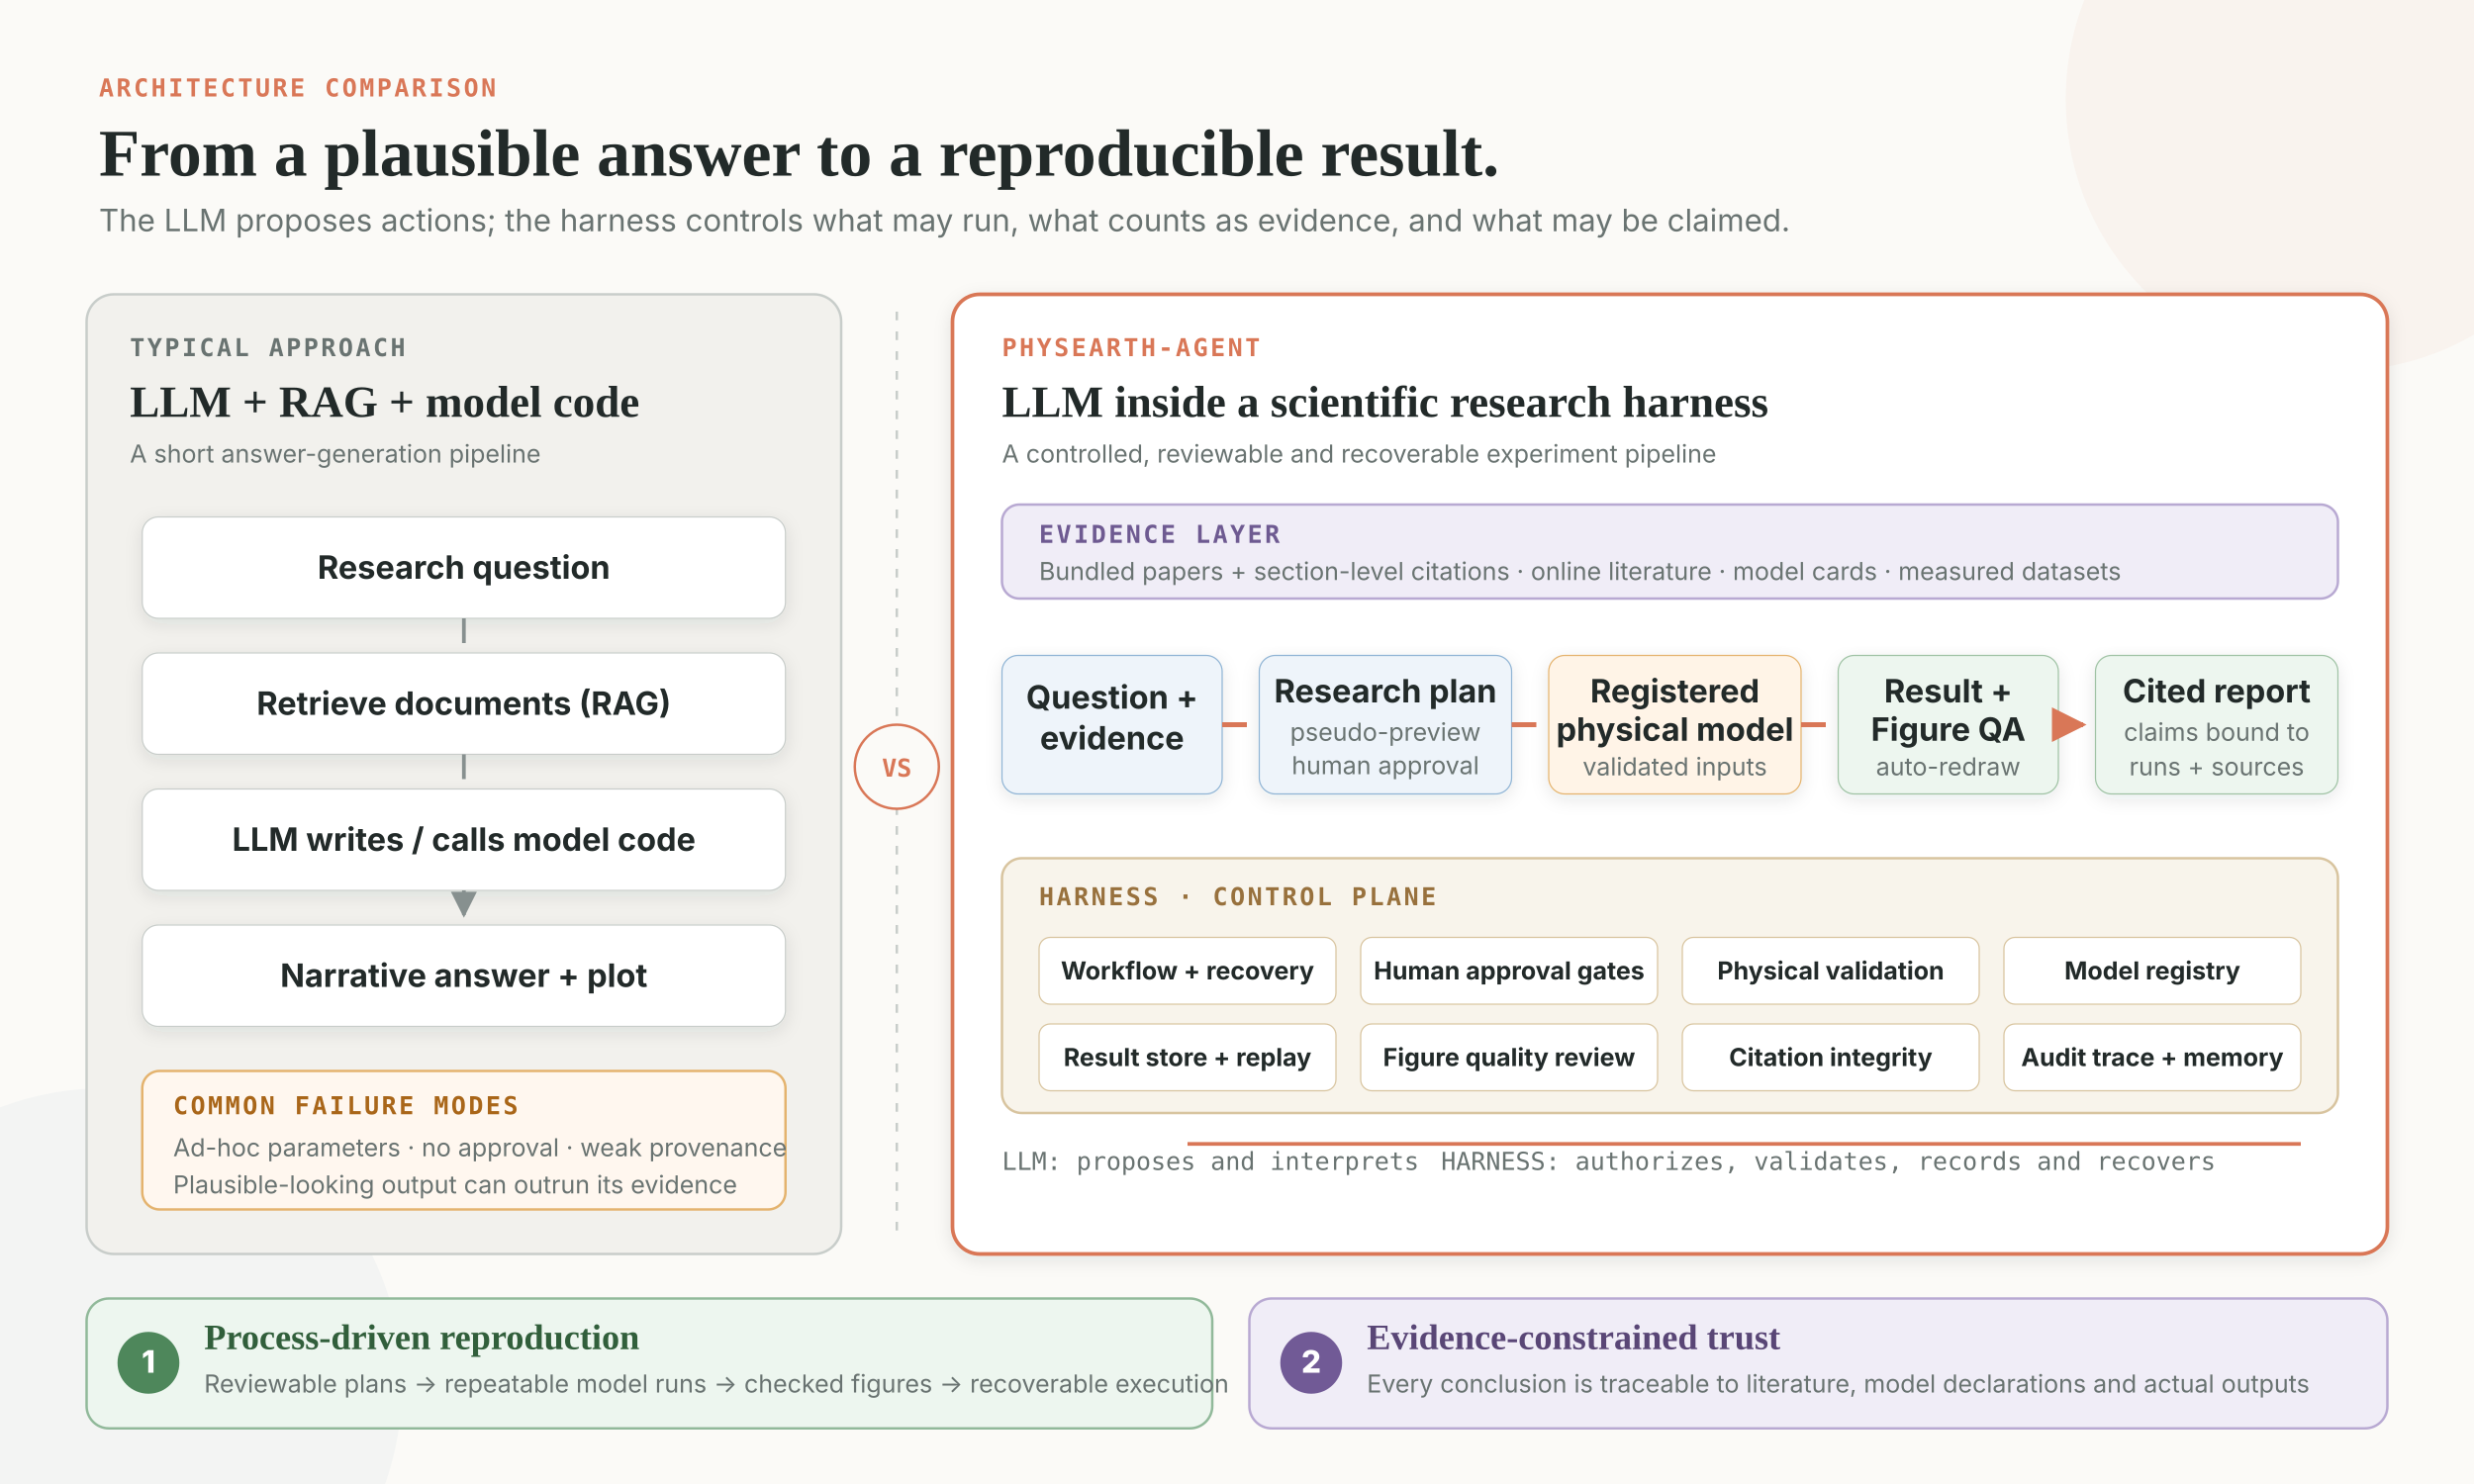
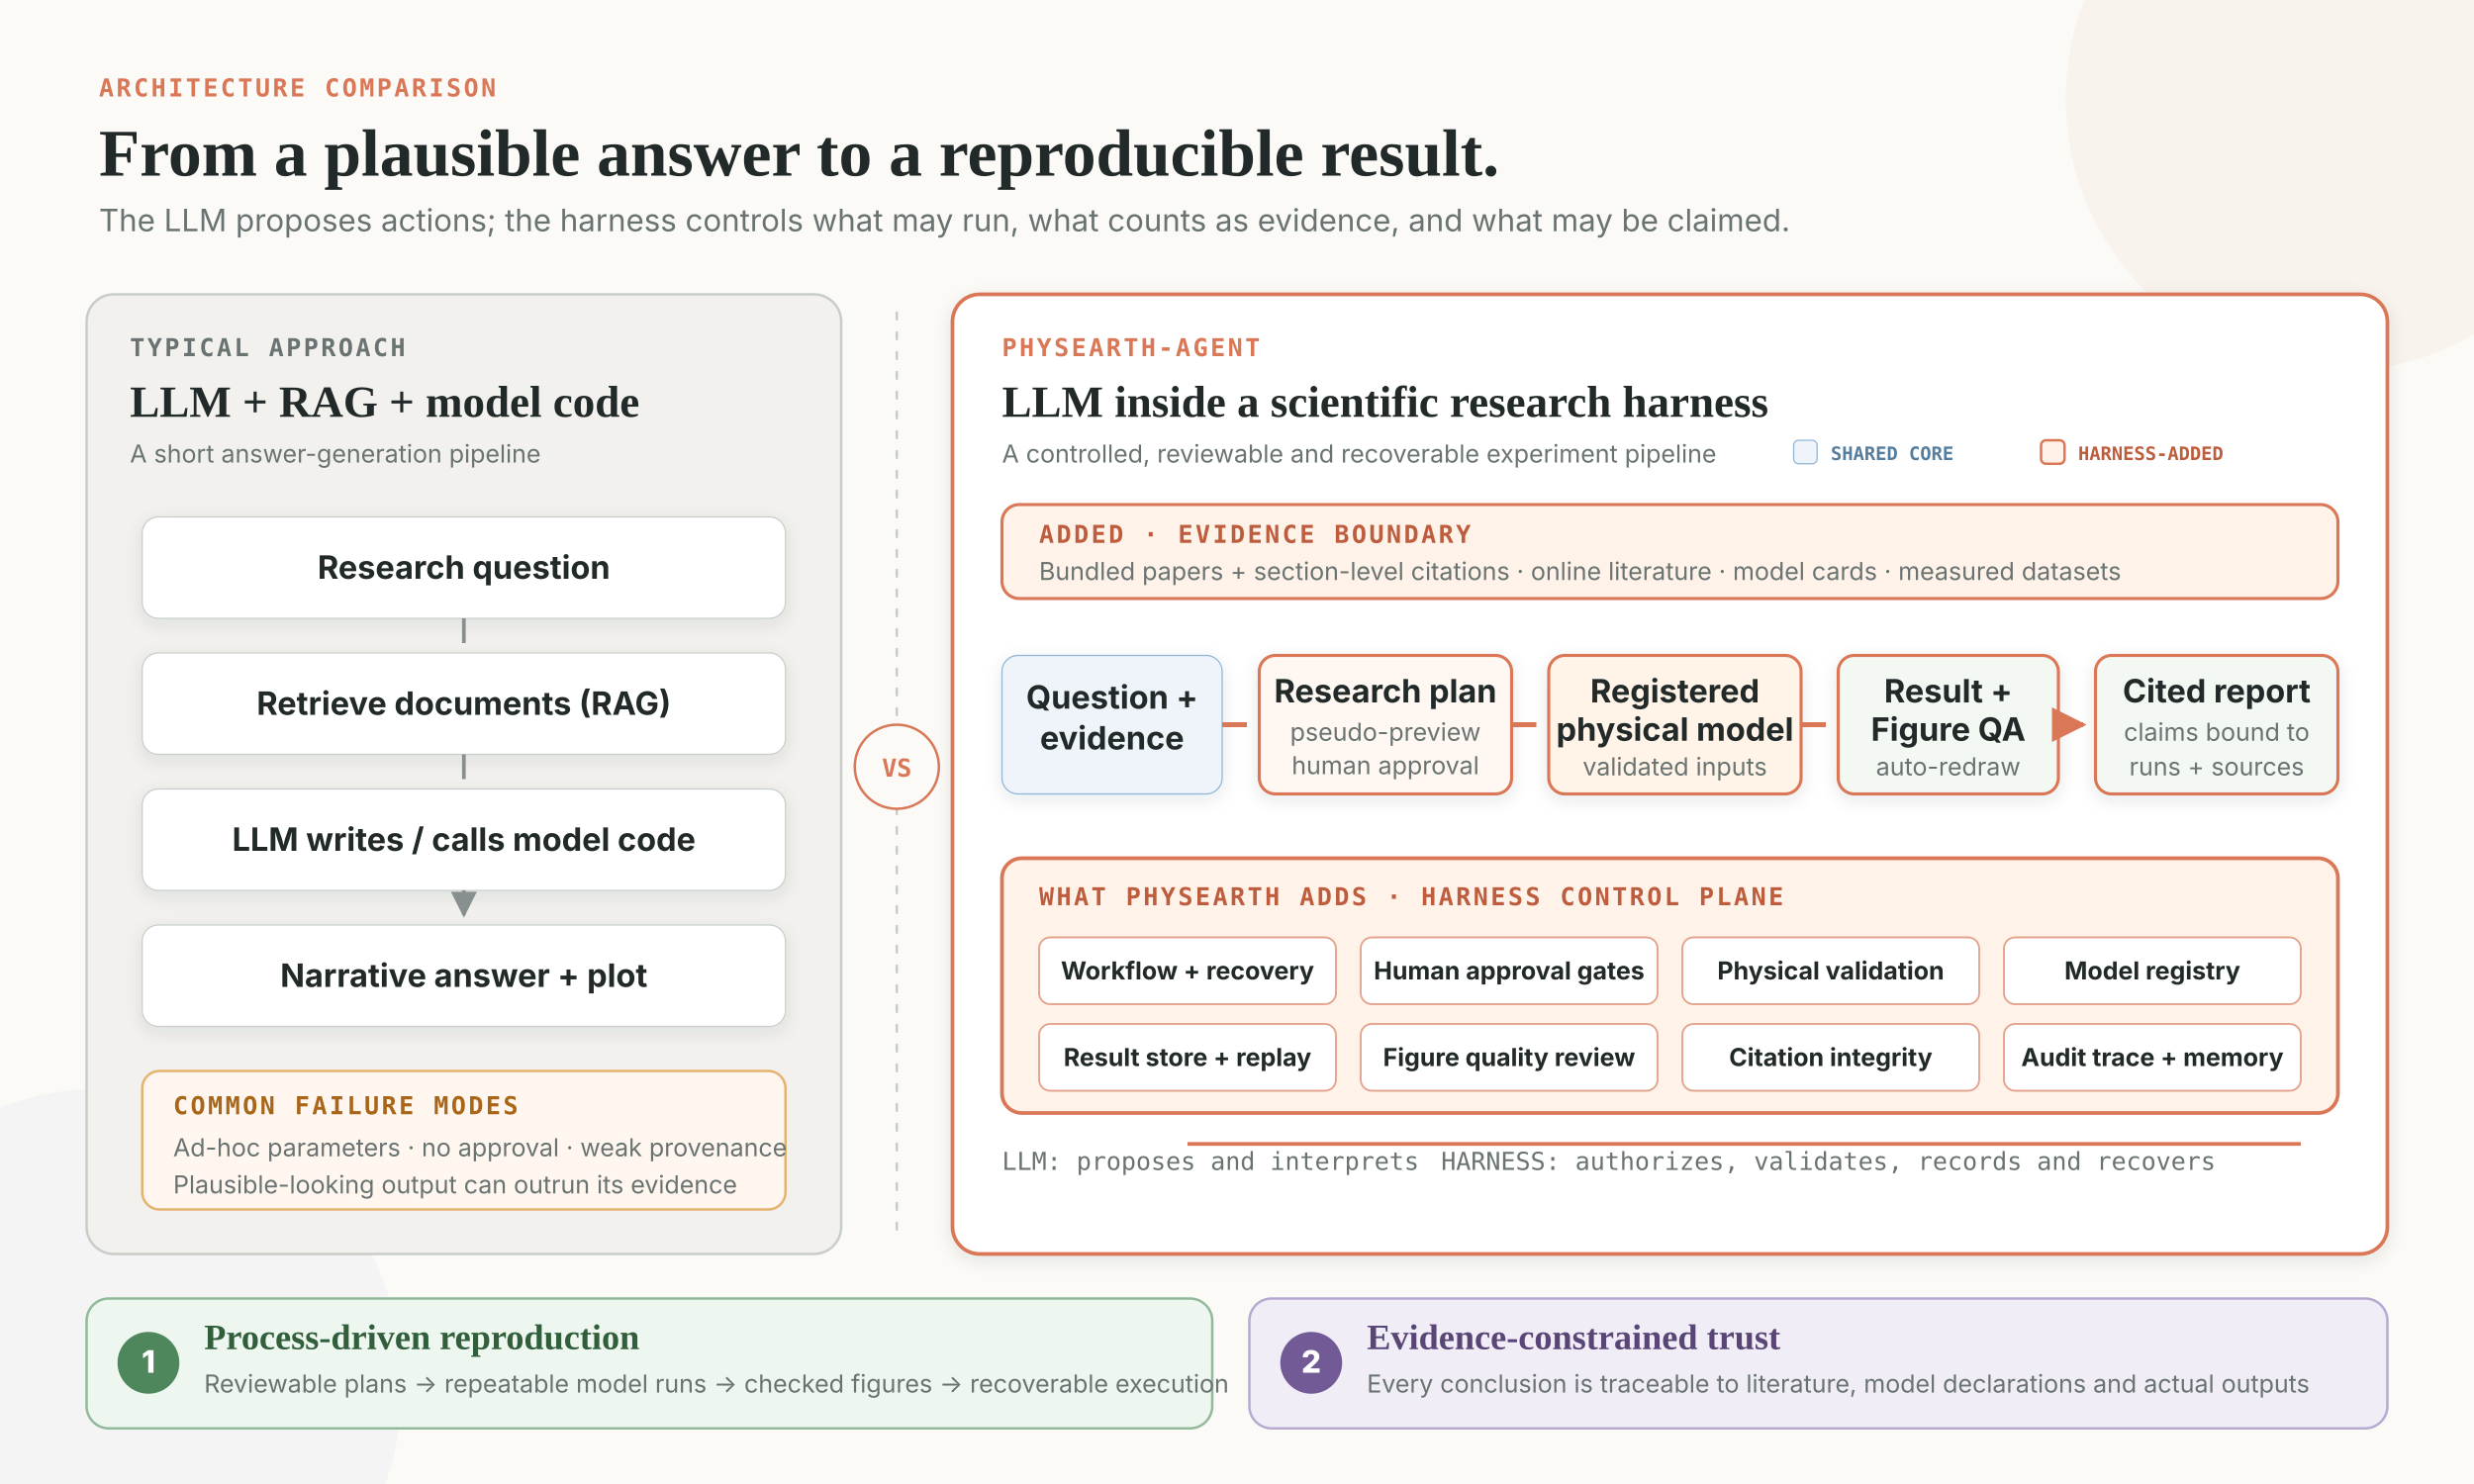
<svg xmlns="http://www.w3.org/2000/svg" width="2000" height="1200" viewBox="0 0 2000 1200" role="img" aria-labelledby="title desc">
  <defs>
    <marker id="arrow-gray" viewBox="0 0 10 10" refX="9" refY="5" markerWidth="7" markerHeight="7" orient="auto-start-reverse">
      <path d="M 0 0 L 10 5 L 0 10 z" fill="#87908f" />
    </marker>
    <marker id="arrow-clay" viewBox="0 0 10 10" refX="9" refY="5" markerWidth="7" markerHeight="7" orient="auto-start-reverse">
      <path d="M 0 0 L 10 5 L 0 10 z" fill="#d97757" />
    </marker>
    <filter id="shadow" x="-10%" y="-10%" width="120%" height="130%">
      <feDropShadow dx="0" dy="4" stdDeviation="7" flood-color="#253230" flood-opacity="0.10" />
    </filter>
    <style>
      .sans { font-family: Inter, ui-sans-serif, -apple-system, BlinkMacSystemFont, "Segoe UI", sans-serif; }
      .serif { font-family: Georgia, "Times New Roman", serif; }
      .mono { font-family: "SFMono-Regular", Consolas, monospace; }
      .ink { fill: #222a29; }
      .muted { fill: #697371; }
      .clay { fill: #d97757; }
      .blue { fill: #3b79ad; }
      .small { font-size: 20px; }
      .body { font-size: 24px; }
      .node-title { font-size: 26px; font-weight: 700; }
      .label { font-size: 20px; font-weight: 800; letter-spacing: 2px; }
      .panel-title { font-size: 36px; font-weight: 700; }
    </style>
  </defs>
  <rect width="2000" height="1200" fill="#fbfaf7" />
  <circle cx="1890" cy="80" r="220" fill="#d97757" opacity="0.055" />
  <circle cx="85" cy="1120" r="240" fill="#3b79ad" opacity="0.045" />
  <text x="80" y="78" class="mono label clay">ARCHITECTURE COMPARISON</text>
  <text x="80" y="142" class="serif ink" font-size="54" font-weight="700">From a plausible answer to a reproducible result.</text>
  <text x="80" y="187" class="sans muted" font-size="25">The LLM proposes actions; the harness controls what may run, what counts as evidence, and what may be claimed.</text>
  <rect x="70" y="238" width="610" height="776" rx="22" fill="#f2f1ed" stroke="#c8cdca" stroke-width="2" />
  <text x="105" y="288" class="mono label muted">TYPICAL APPROACH</text>
  <text x="105" y="337" class="serif panel-title ink">LLM + RAG + model code</text>
  <text x="105" y="374" class="sans small muted">A short answer-generation pipeline</text>
  <g filter="url(#shadow)">
    <rect x="115" y="418" width="520" height="82" rx="13" fill="#ffffff" stroke="#c8cdca" />
    <rect x="115" y="528" width="520" height="82" rx="13" fill="#ffffff" stroke="#c8cdca" />
    <rect x="115" y="638" width="520" height="82" rx="13" fill="#ffffff" stroke="#c8cdca" />
    <rect x="115" y="748" width="520" height="82" rx="13" fill="#ffffff" stroke="#c8cdca" />
  </g>
  <text x="375" y="468" text-anchor="middle" class="sans node-title ink">Research question</text>
  <text x="375" y="578" text-anchor="middle" class="sans node-title ink">Retrieve documents (RAG)</text>
  <text x="375" y="688" text-anchor="middle" class="sans node-title ink">LLM writes / calls model code</text>
  <text x="375" y="798" text-anchor="middle" class="sans node-title ink">Narrative answer + plot</text>
  <path d="M375 500 V520 M375 610 V630 M375 720 V740" stroke="#87908f" stroke-width="3" marker-end="url(#arrow-gray)" />
  <rect x="115" y="866" width="520" height="112" rx="14" fill="#fff7ef" stroke="#e4b36e" stroke-width="2" />
  <text x="140" y="901" class="mono label" fill="#a96619">COMMON FAILURE MODES</text>
  <text x="140" y="935" class="sans small muted">Ad-hoc parameters · no approval · weak provenance</text>
  <text x="140" y="965" class="sans small muted">Plausible-looking output can outrun its evidence</text>
  <line x1="725" y1="252" x2="725" y2="1000" stroke="#c8cdca" stroke-width="2" stroke-dasharray="7 9" />
  <circle cx="725" cy="620" r="34" fill="#fbfaf7" stroke="#d97757" stroke-width="2" />
  <text x="725" y="628" text-anchor="middle" class="mono" font-size="20" font-weight="800" fill="#d97757">VS</text>
  <rect x="770" y="238" width="1160" height="776" rx="22" fill="#ffffff" stroke="#d97757" stroke-width="3" filter="url(#shadow)" />
  <text x="810" y="288" class="mono label clay">PHYSEARTH-AGENT</text>
  <text x="810" y="337" class="serif panel-title ink">LLM inside a scientific research harness</text>
  <text x="810" y="374" class="sans small muted">A controlled, reviewable and recoverable experiment pipeline</text>
-   <rect x="810" y="408" width="1080" height="76" rx="14" fill="#f0edf7" stroke="#b8a9d2" stroke-width="2" />
-   <text x="840" y="439" class="mono label" fill="#6e5a91">EVIDENCE LAYER</text>
+   <rect x="1450" y="356" width="19" height="19" rx="4" fill="#eef4fa" stroke="#90b4d4" />
+   <text x="1480" y="372" class="mono" font-size="15" font-weight="800" fill="#557d9e">SHARED CORE</text>
+   <rect x="1650" y="356" width="19" height="19" rx="4" fill="#fff1e7" stroke="#d97757" stroke-width="2" />
+   <text x="1680" y="372" class="mono" font-size="15" font-weight="800" fill="#bd5d3e">HARNESS-ADDED</text>
+   <rect x="810" y="408" width="1080" height="76" rx="14" fill="#fff2e9" stroke="#d97757" stroke-width="2.5" />
+   <text x="840" y="439" class="mono label" fill="#bd5d3e">ADDED · EVIDENCE BOUNDARY</text>
  <text x="840" y="469" class="sans small muted">Bundled papers + section-level citations · online literature · model cards · measured datasets</text>
  <g filter="url(#shadow)">
    <rect x="810" y="530" width="178" height="112" rx="13" fill="#eef4fa" stroke="#90b4d4" />
-     <rect x="1018" y="530" width="204" height="112" rx="13" fill="#eef4fa" stroke="#90b4d4" />
-     <rect x="1252" y="530" width="204" height="112" rx="13" fill="#fff4e7" stroke="#e4b36e" />
-     <rect x="1486" y="530" width="178" height="112" rx="13" fill="#edf6ef" stroke="#9fc2a4" />
-     <rect x="1694" y="530" width="196" height="112" rx="13" fill="#edf6ef" stroke="#9fc2a4" />
+     <rect x="1018" y="530" width="204" height="112" rx="13" fill="#fff7f1" stroke="#d97757" stroke-width="2.5" />
+     <rect x="1252" y="530" width="204" height="112" rx="13" fill="#fff4e7" stroke="#d97757" stroke-width="2.5" />
+     <rect x="1486" y="530" width="178" height="112" rx="13" fill="#f4f8f3" stroke="#d97757" stroke-width="2.5" />
+     <rect x="1694" y="530" width="196" height="112" rx="13" fill="#f4f8f3" stroke="#d97757" stroke-width="2.5" />
  </g>
  <text x="899" y="573" text-anchor="middle" class="sans node-title ink">Question +</text>
  <text x="899" y="606" text-anchor="middle" class="sans node-title ink">evidence</text>
  <text x="1120" y="568" text-anchor="middle" class="sans node-title ink">Research plan</text>
  <text x="1120" y="599" text-anchor="middle" class="sans small muted">pseudo-preview</text>
  <text x="1120" y="626" text-anchor="middle" class="sans small muted">human approval</text>
  <text x="1354" y="568" text-anchor="middle" class="sans node-title ink">Registered</text>
  <text x="1354" y="599" text-anchor="middle" class="sans node-title ink">physical model</text>
  <text x="1354" y="627" text-anchor="middle" class="sans small muted">validated inputs</text>
  <text x="1575" y="568" text-anchor="middle" class="sans node-title ink">Result +</text>
  <text x="1575" y="599" text-anchor="middle" class="sans node-title ink">Figure QA</text>
  <text x="1575" y="627" text-anchor="middle" class="sans small muted">auto-redraw</text>
  <text x="1792" y="568" text-anchor="middle" class="sans node-title ink">Cited report</text>
  <text x="1792" y="599" text-anchor="middle" class="sans small muted">claims bound to</text>
  <text x="1792" y="627" text-anchor="middle" class="sans small muted">runs + sources</text>
  <path d="M988 586 H1008 M1222 586 H1242 M1456 586 H1476 M1664 586 H1684" stroke="#d97757" stroke-width="4" marker-end="url(#arrow-clay)" />
-   <rect x="810" y="694" width="1080" height="206" rx="16" fill="#f8f4eb" stroke="#d8c49f" stroke-width="2" />
-   <text x="840" y="732" class="mono label" fill="#98713d">HARNESS · CONTROL PLANE</text>
+   <rect x="810" y="694" width="1080" height="206" rx="16" fill="#fff2e9" stroke="#d97757" stroke-width="3" />
+   <text x="840" y="732" class="mono label" fill="#bd5d3e">WHAT PHYSEARTH ADDS · HARNESS CONTROL PLANE</text>
  <g>
-     <rect x="840" y="758" width="240" height="54" rx="9" fill="#ffffff" stroke="#d8c49f" />
-     <rect x="1100" y="758" width="240" height="54" rx="9" fill="#ffffff" stroke="#d8c49f" />
-     <rect x="1360" y="758" width="240" height="54" rx="9" fill="#ffffff" stroke="#d8c49f" />
-     <rect x="1620" y="758" width="240" height="54" rx="9" fill="#ffffff" stroke="#d8c49f" />
-     <rect x="840" y="828" width="240" height="54" rx="9" fill="#ffffff" stroke="#d8c49f" />
-     <rect x="1100" y="828" width="240" height="54" rx="9" fill="#ffffff" stroke="#d8c49f" />
-     <rect x="1360" y="828" width="240" height="54" rx="9" fill="#ffffff" stroke="#d8c49f" />
-     <rect x="1620" y="828" width="240" height="54" rx="9" fill="#ffffff" stroke="#d8c49f" />
+     <rect x="840" y="758" width="240" height="54" rx="9" fill="#ffffff" stroke="#e4a28d" stroke-width="1.5" />
+     <rect x="1100" y="758" width="240" height="54" rx="9" fill="#ffffff" stroke="#e4a28d" stroke-width="1.5" />
+     <rect x="1360" y="758" width="240" height="54" rx="9" fill="#ffffff" stroke="#e4a28d" stroke-width="1.5" />
+     <rect x="1620" y="758" width="240" height="54" rx="9" fill="#ffffff" stroke="#e4a28d" stroke-width="1.5" />
+     <rect x="840" y="828" width="240" height="54" rx="9" fill="#ffffff" stroke="#e4a28d" stroke-width="1.5" />
+     <rect x="1100" y="828" width="240" height="54" rx="9" fill="#ffffff" stroke="#e4a28d" stroke-width="1.5" />
+     <rect x="1360" y="828" width="240" height="54" rx="9" fill="#ffffff" stroke="#e4a28d" stroke-width="1.5" />
+     <rect x="1620" y="828" width="240" height="54" rx="9" fill="#ffffff" stroke="#e4a28d" stroke-width="1.5" />
  </g>
  <text x="960" y="792" text-anchor="middle" class="sans small ink" font-weight="700">Workflow + recovery</text>
  <text x="1220" y="792" text-anchor="middle" class="sans small ink" font-weight="700">Human approval gates</text>
  <text x="1480" y="792" text-anchor="middle" class="sans small ink" font-weight="700">Physical validation</text>
  <text x="1740" y="792" text-anchor="middle" class="sans small ink" font-weight="700">Model registry</text>
  <text x="960" y="862" text-anchor="middle" class="sans small ink" font-weight="700">Result store + replay</text>
  <text x="1220" y="862" text-anchor="middle" class="sans small ink" font-weight="700">Figure quality review</text>
  <text x="1480" y="862" text-anchor="middle" class="sans small ink" font-weight="700">Citation integrity</text>
  <text x="1740" y="862" text-anchor="middle" class="sans small ink" font-weight="700">Audit trace + memory</text>
  <text x="810" y="946" class="mono small muted">LLM: proposes and interprets</text>
  <text x="1165" y="946" class="mono small muted">HARNESS: authorizes, validates, records and recovers</text>
  <path d="M960 925 H1860" stroke="#d97757" stroke-width="3" />
  <rect x="70" y="1050" width="910" height="105" rx="18" fill="#edf6ef" stroke="#91b99a" stroke-width="2" />
  <circle cx="120" cy="1102" r="25" fill="#4e875b" />
  <text x="120" y="1110" text-anchor="middle" class="sans" font-size="25" font-weight="800" fill="#ffffff">1</text>
  <text x="165" y="1091" class="serif" font-size="29" font-weight="700" fill="#315f3b">Process-driven reproduction</text>
  <text x="165" y="1126" class="sans small muted">Reviewable plans → repeatable model runs → checked figures → recoverable execution</text>
  <rect x="1010" y="1050" width="920" height="105" rx="18" fill="#f0edf7" stroke="#b8a9d2" stroke-width="2" />
  <circle cx="1060" cy="1102" r="25" fill="#715a96" />
  <text x="1060" y="1110" text-anchor="middle" class="sans" font-size="25" font-weight="800" fill="#ffffff">2</text>
  <text x="1105" y="1091" class="serif" font-size="29" font-weight="700" fill="#594676">Evidence-constrained trust</text>
  <text x="1105" y="1126" class="sans small muted">Every conclusion is traceable to literature, model declarations and actual outputs</text>
</svg>
